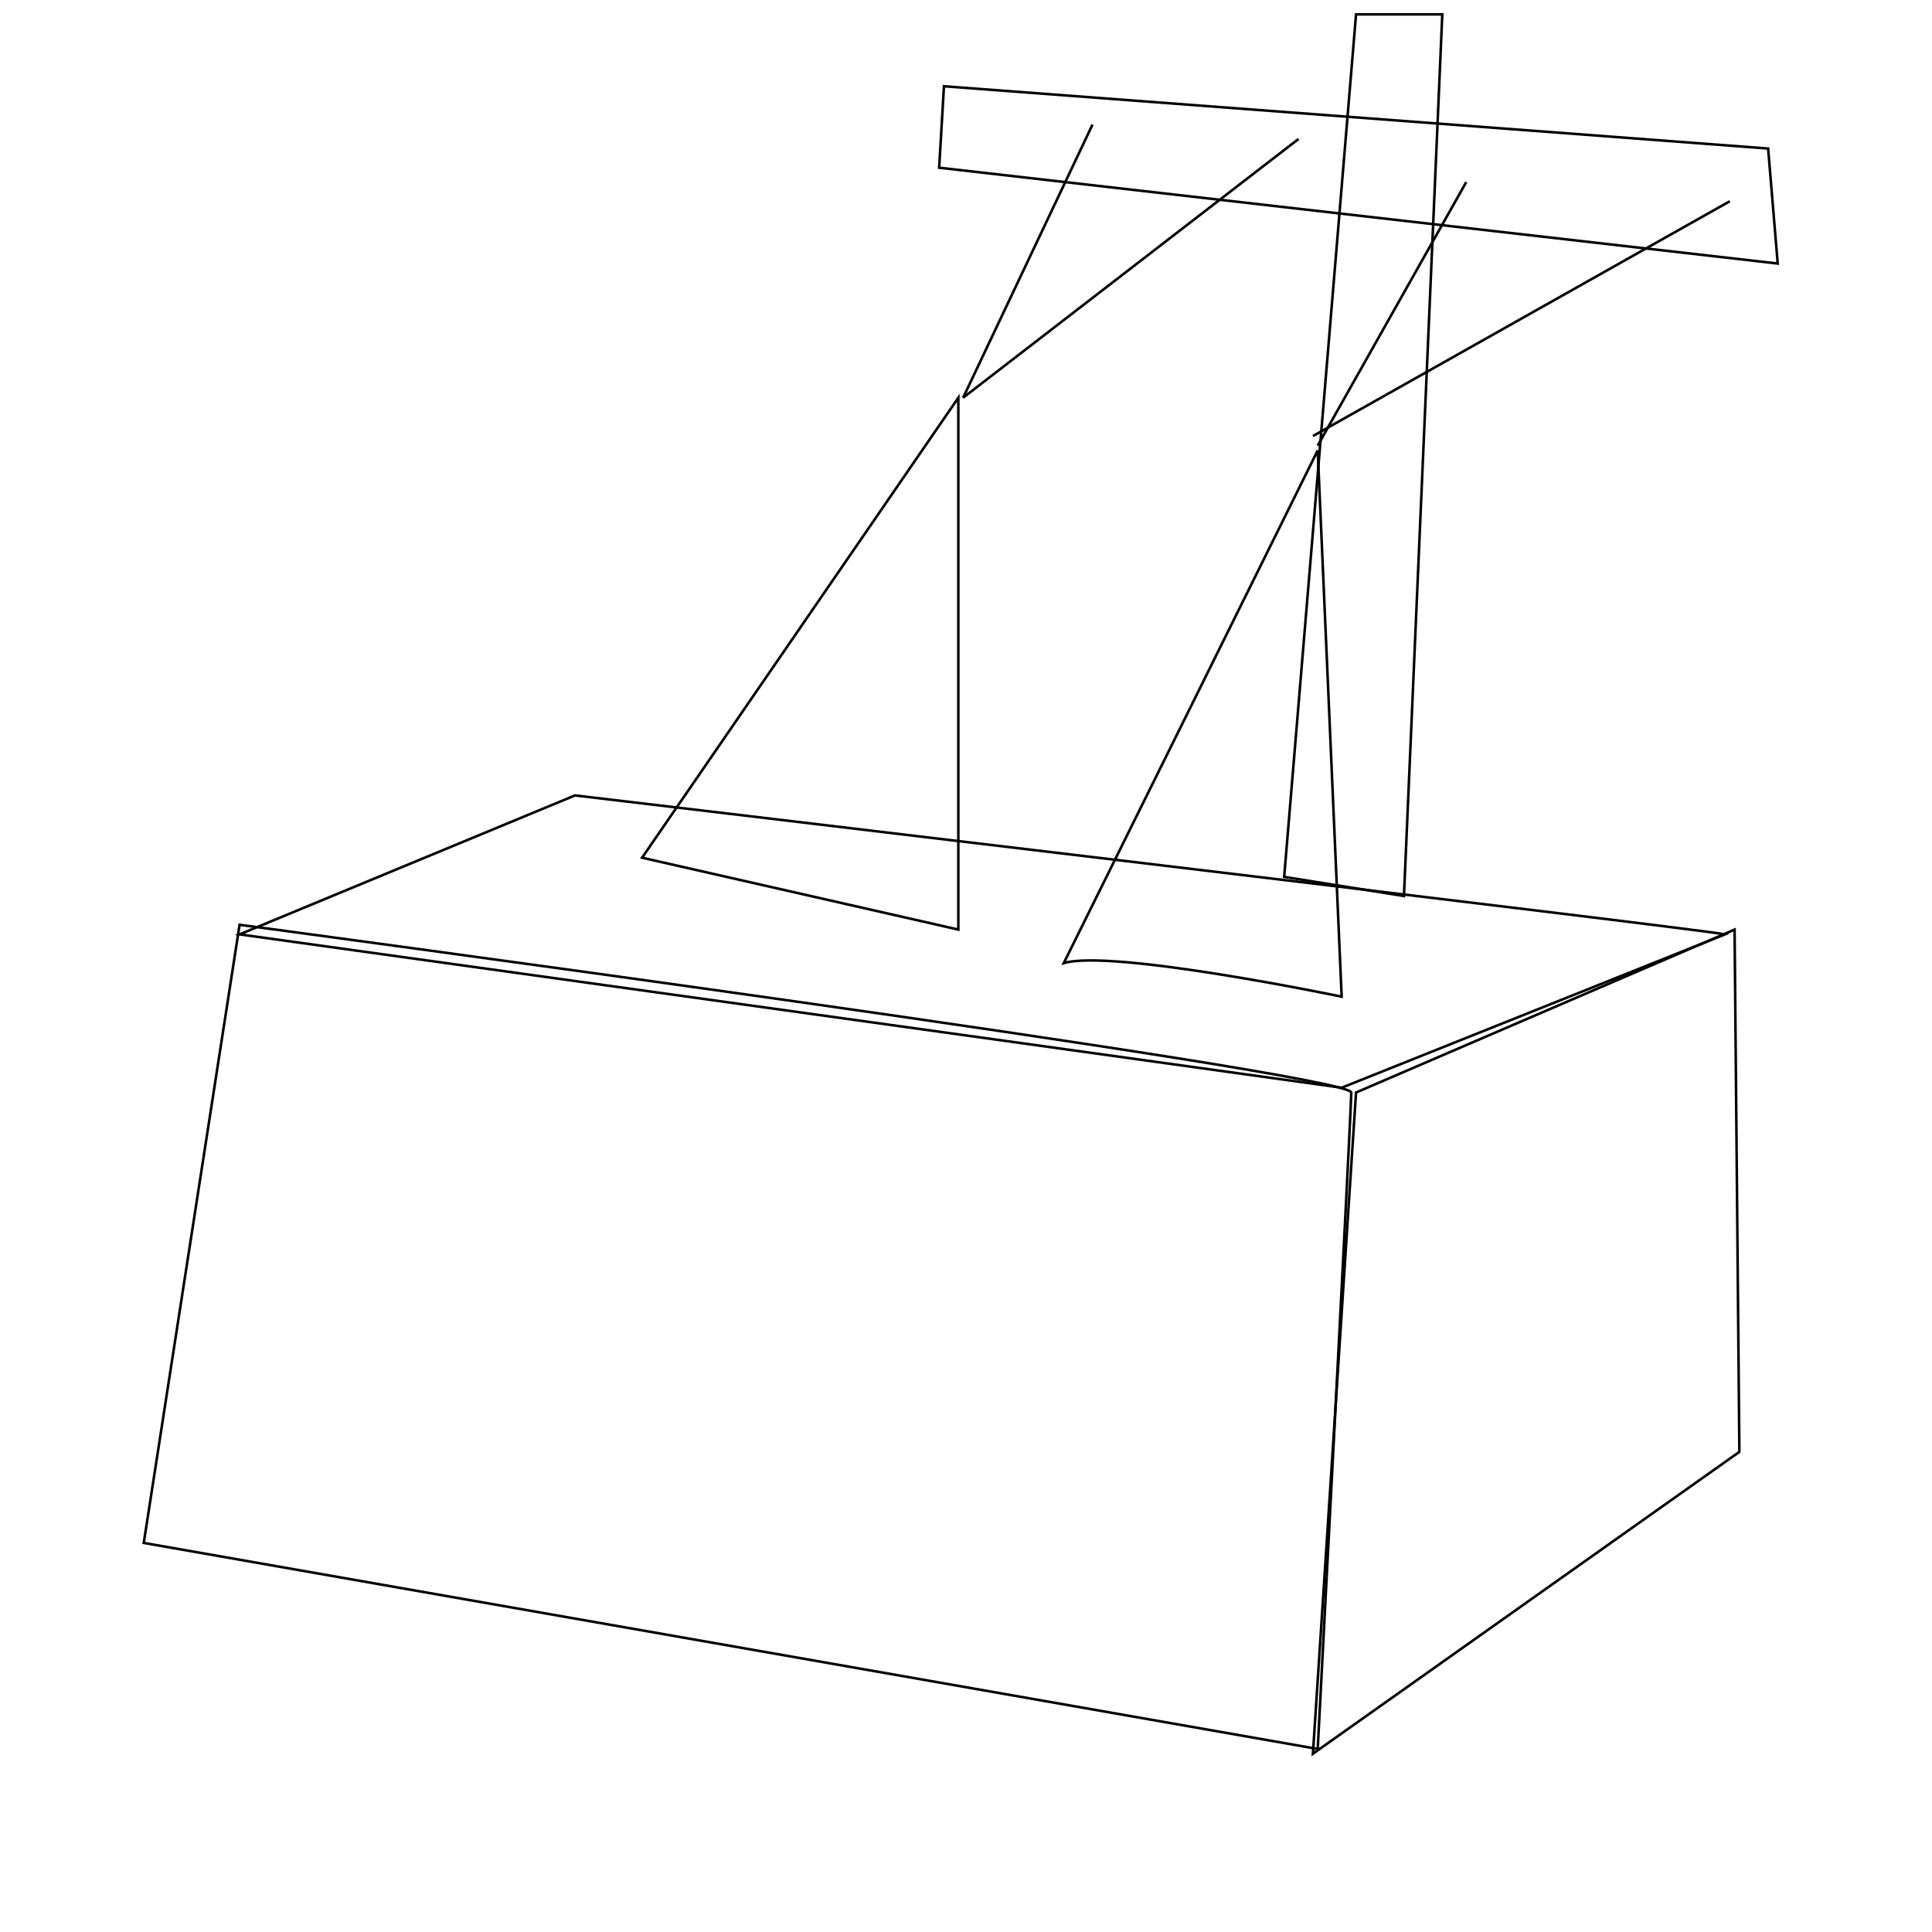
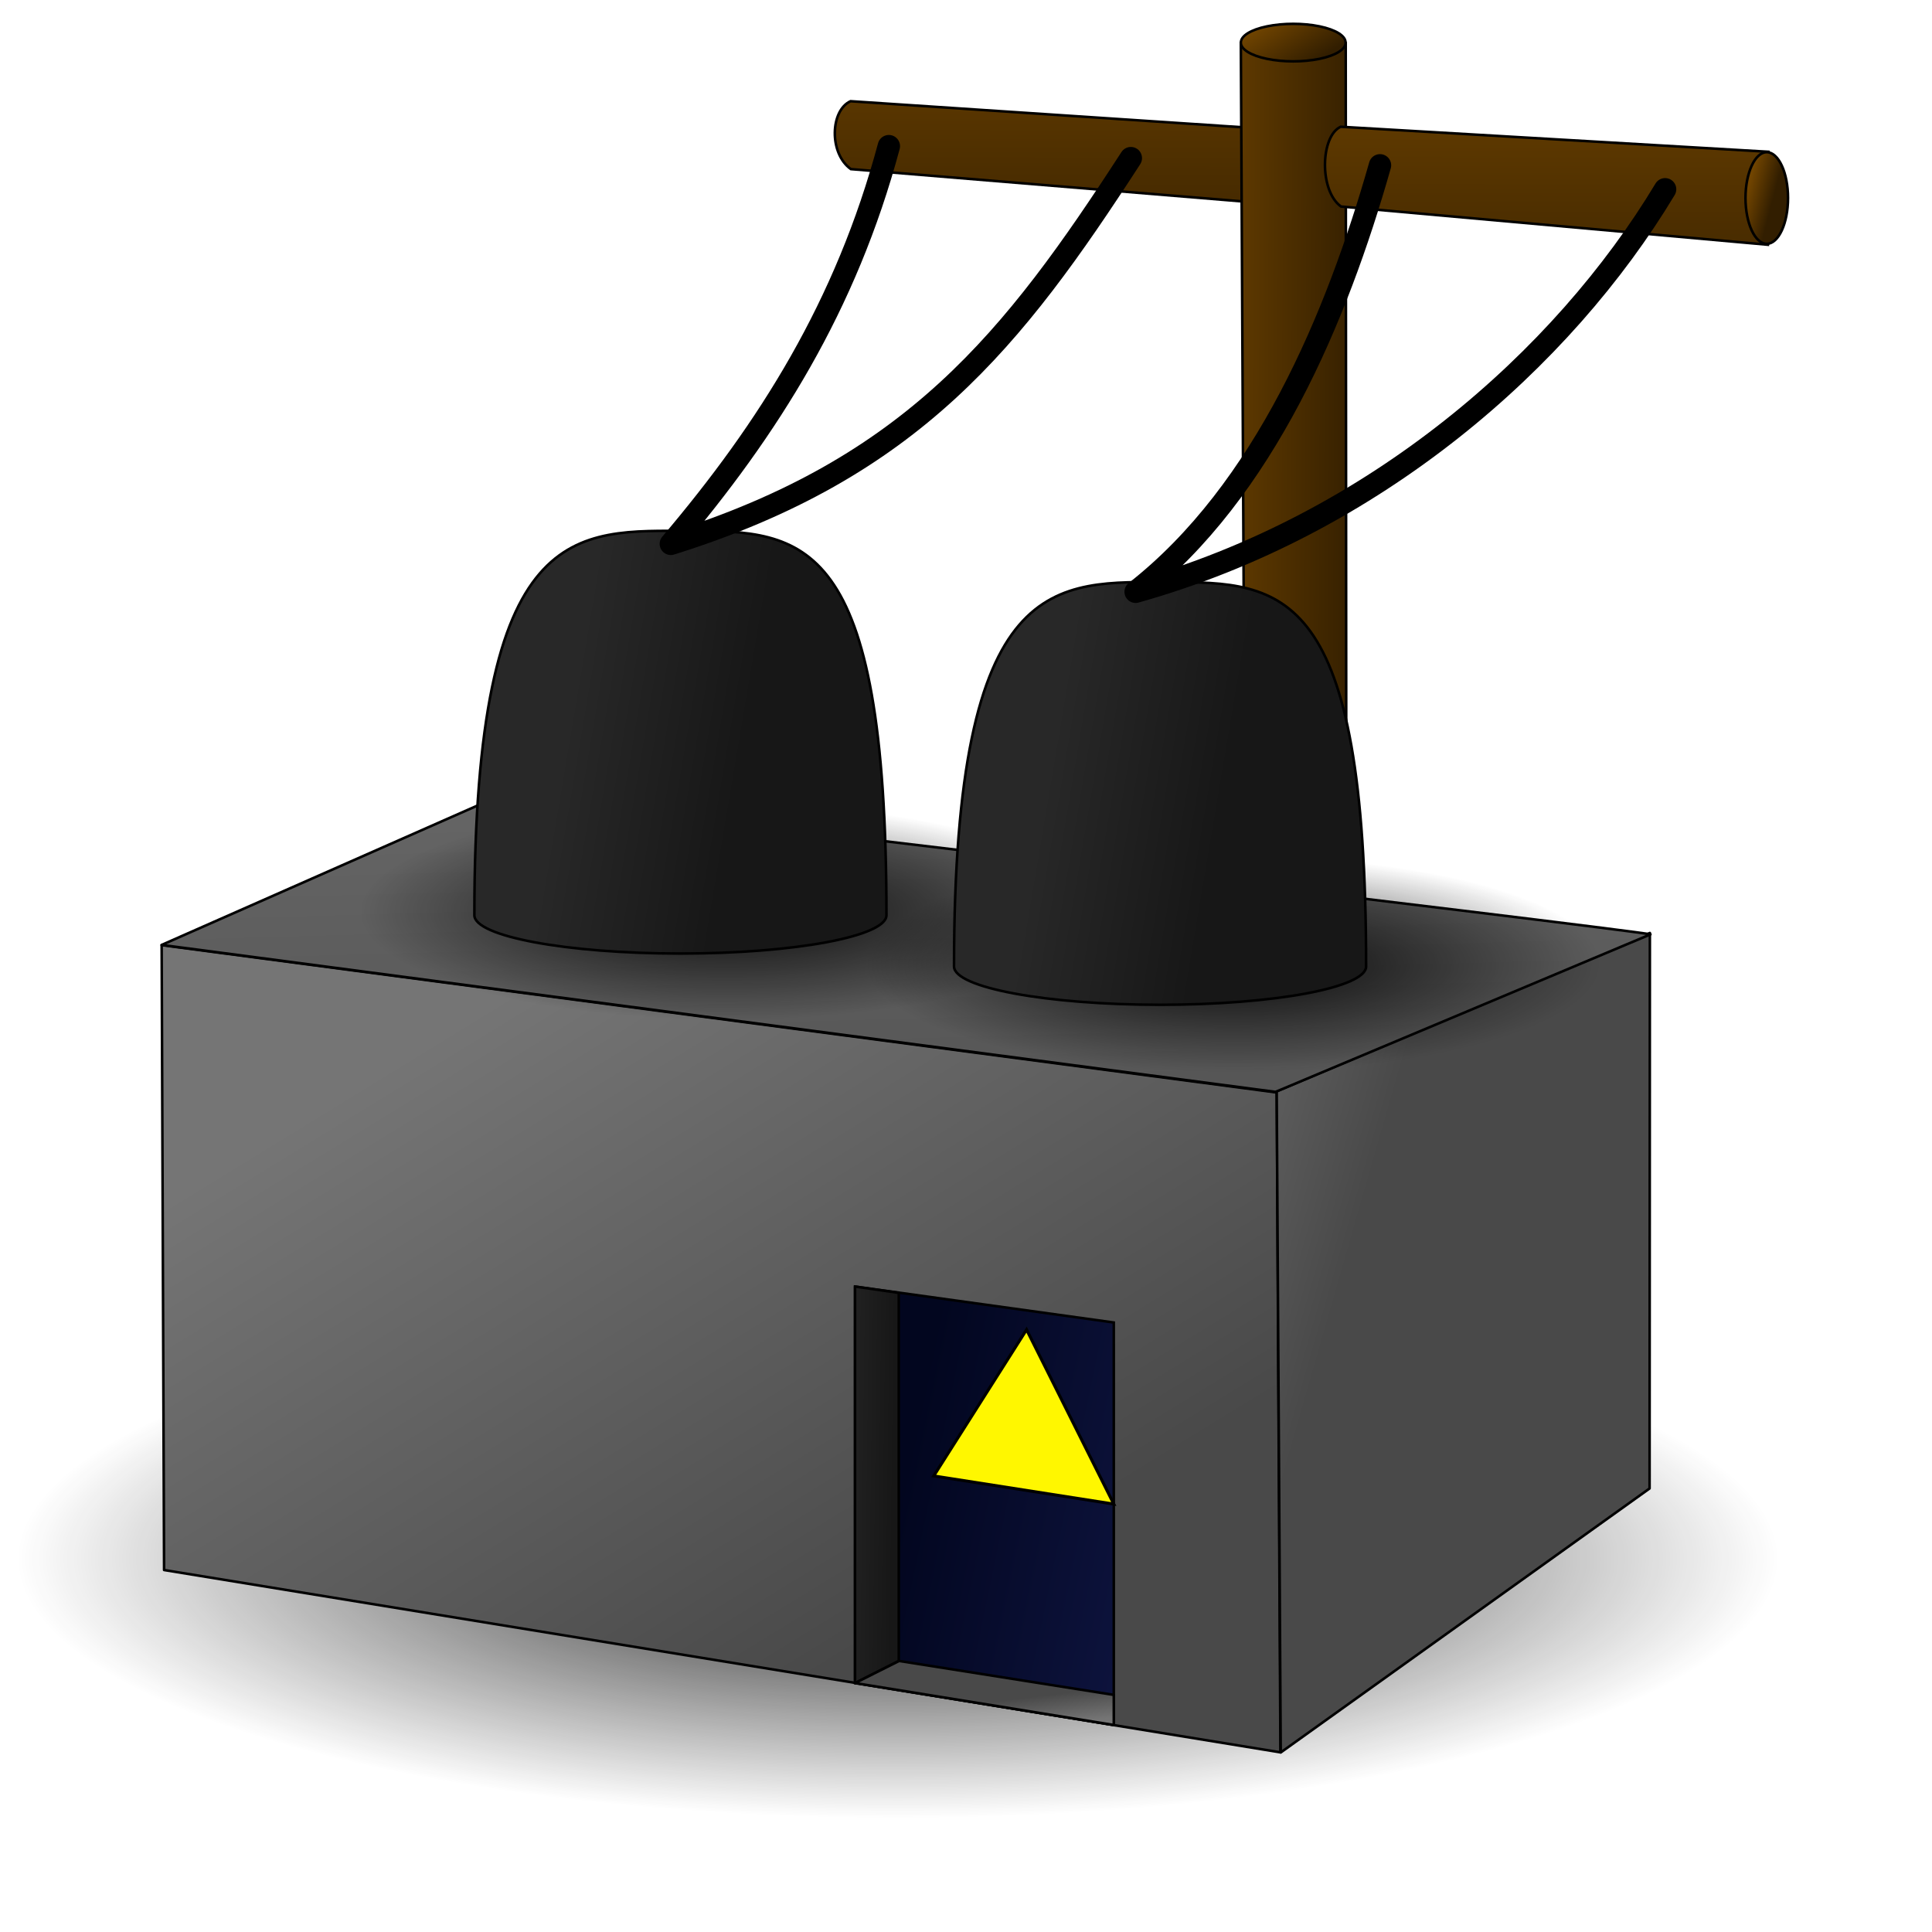
- <svg xmlns="http://www.w3.org/2000/svg" id="svg2" height="200mm" width="200mm">
-   <defs id="defs3" />
+ <svg xmlns="http://www.w3.org/2000/svg" xmlns:xlink="http://www.w3.org/1999/xlink" width="200mm" height="200mm" id="svg2">
+   <defs id="defs3">
+     <linearGradient id="linearGradient9757">
+       <stop id="stop9759" offset="0" style="stop-color:#704400;stop-opacity:1;" />
+       <stop id="stop9761" offset="1" style="stop-color:#321e00;stop-opacity:1;" />
+     </linearGradient>
+     <linearGradient id="linearGradient8983">
+       <stop id="stop8985" offset="0" style="stop-color:#282828;stop-opacity:1;" />
+       <stop id="stop8987" offset="1" style="stop-color:#171717;stop-opacity:1;" />
+     </linearGradient>
+     <linearGradient id="linearGradient8211">
+       <stop id="stop8213" offset="0" style="stop-color:#0e143f;stop-opacity:1;" />
+       <stop id="stop8215" offset="1" style="stop-color:#02061f;stop-opacity:1;" />
+     </linearGradient>
+     <linearGradient id="linearGradient7437">
+       <stop id="stop7439" offset="0" style="stop-color:#000000;stop-opacity:1;" />
+       <stop id="stop7441" offset="1" style="stop-color:#000000;stop-opacity:0;" />
+     </linearGradient>
+     <linearGradient id="linearGradient6649">
+       <stop id="stop6651" offset="0" style="stop-color:#757575;stop-opacity:1;" />
+       <stop id="stop6653" offset="1" style="stop-color:#494949;stop-opacity:1;" />
+     </linearGradient>
+     <linearGradient gradientUnits="userSpaceOnUse" y2="713.686" x2="364.516" y1="479.926" x1="165.958" gradientTransform="matrix(1.176751,0,0,0.849797,-29.16451,0)" id="linearGradient6659" xlink:href="#linearGradient6649" />
+     <linearGradient gradientUnits="userSpaceOnUse" y2="1164.694" x2="255.891" y1="415.34" x1="150.775" gradientTransform="matrix(2.233209,0,0,0.447786,-29.16451,0)" id="linearGradient6667" xlink:href="#linearGradient6649" />
+     <linearGradient gradientUnits="userSpaceOnUse" y2="333.706" x2="822.692" y1="259.794" x1="704.651" gradientTransform="matrix(0.676055,0,0,1.47917,-29.16451,0)" id="linearGradient6675" xlink:href="#linearGradient6649" />
+     <radialGradient gradientUnits="userSpaceOnUse" r="181.116" fy="1070.297" fx="218.973" cy="1070.297" cx="218.973" gradientTransform="scale(1.785929,0.559933)" id="radialGradient7443" xlink:href="#linearGradient7437" />
+     <linearGradient gradientUnits="userSpaceOnUse" y2="192.123" x2="1112.821" y1="183.494" x1="1033.064" gradientTransform="matrix(0.340544,0,0,2.936478,-29.16451,0)" id="linearGradient8209" xlink:href="#linearGradient8983" />
+     <linearGradient gradientUnits="userSpaceOnUse" y2="438.649" x2="499.671" y1="482.339" x1="624.674" gradientTransform="matrix(0.769766,0,0,1.299097,-29.16451,0)" id="linearGradient8223" xlink:href="#linearGradient8211" />
+     <linearGradient gradientUnits="userSpaceOnUse" y2="1320.186" x2="208.372" y1="1339.445" x1="217.666" gradientTransform="matrix(1.98086,0,0,0.504831,-29.16451,0)" id="linearGradient8995" xlink:href="#linearGradient6649" />
+     <linearGradient gradientUnits="userSpaceOnUse" y2="20.351" x2="337.178" y1="8.729" x1="317.196" gradientTransform="scale(1.669304,0.599052)" id="linearGradient9763" xlink:href="#linearGradient9757" />
+     <linearGradient gradientUnits="userSpaceOnUse" y2="58.003" x2="1583.94" y1="51.22" x1="1387.038" gradientTransform="matrix(0.35544,0,0,2.813413,-29.16451,0)" id="linearGradient9771" xlink:href="#linearGradient9757" />
+     <linearGradient gradientUnits="userSpaceOnUse" y2="264.336" x2="228.925" y1="-22.408" x1="231.063" gradientTransform="scale(2.144887,0.466225)" id="linearGradient9779" xlink:href="#linearGradient9757" />
+     <linearGradient y2="264.336" x2="228.925" y1="-22.408" x1="231.063" gradientTransform="matrix(2.144887,0,0,0.466225,184.3998,21.14948)" gradientUnits="userSpaceOnUse" id="linearGradient9783" xlink:href="#linearGradient9757" />
+     <linearGradient gradientUnits="userSpaceOnUse" y2="48.713" x2="1340.039" y1="38.089" x1="1329.564" gradientTransform="scale(0.508597,1.966193)" id="linearGradient9793" xlink:href="#linearGradient9757" />
+     <linearGradient gradientUnits="userSpaceOnUse" y2="239.94" x2="330.09" y1="224.003" x1="254.72" gradientTransform="scale(0.892911,1.119932)" id="linearGradient9804" xlink:href="#linearGradient8983" />
+     <linearGradient y2="239.94" x2="330.09" y1="224.003" x1="254.72" gradientTransform="matrix(0.892911,0,0,1.119932,187.665,20.04586)" gradientUnits="userSpaceOnUse" id="linearGradient9808" xlink:href="#linearGradient8983" />
+     <radialGradient r="181.116" fy="1070.297" fx="218.973" cy="1070.297" cx="218.973" gradientTransform="scale(1.785929,0.559933)" gradientUnits="userSpaceOnUse" id="radialGradient9812" xlink:href="#linearGradient7437" />
+     <radialGradient r="181.116" fy="1070.297" fx="218.973" cy="1070.297" cx="218.973" gradientTransform="scale(1.785929,0.559933)" gradientUnits="userSpaceOnUse" id="radialGradient9816" xlink:href="#linearGradient7437" />
+   </defs>
  <g id="layer1">
-     <path id="path1293" d="M 56.243,603.675 L 93.738,361.83 C 93.738,361.83 528.684,419.948 528.684,427.447 C 528.684,434.946 515.561,684.289 515.561,684.289 L 56.243,603.675 z " style="fill:none;fill-opacity:0.75;fill-rule:evenodd;stroke:#000000;stroke-width:1px;stroke-linecap:butt;stroke-linejoin:miter;stroke-opacity:1" />
-     <path id="path1295" d="M 530.559,427.447 L 678.665,363.705 L 680.54,568.054 L 513.686,686.164 L 530.559,427.447 z " style="fill:none;fill-opacity:0.75;fill-rule:evenodd;stroke:#000000;stroke-width:1px;stroke-linecap:butt;stroke-linejoin:miter;stroke-opacity:1" />
-     <path id="path1297" d="M 674.916,365.579 C 667.417,363.705 224.972,311.211 224.972,311.211 L 93.738,365.579 L 524.934,425.572 L 674.916,365.579 z " style="fill:none;fill-opacity:0.75;fill-rule:evenodd;stroke:#000000;stroke-width:1px;stroke-linecap:butt;stroke-linejoin:miter;stroke-opacity:1" />
-     <path id="path1299" d="M 251.219,335.583 L 374.953,363.705 L 374.953,155.606 L 251.219,335.583 z " style="fill:none;fill-opacity:0.75;fill-rule:evenodd;stroke:#000000;stroke-width:1px;stroke-linecap:butt;stroke-linejoin:miter;stroke-opacity:1" />
-     <path id="path1301" d="M 416.198,376.828 C 434.946,371.204 524.934,389.951 524.934,389.951 L 515.561,176.228 L 416.198,376.828 z " style="fill:none;fill-opacity:0.75;fill-rule:evenodd;stroke:#000000;stroke-width:1px;stroke-linecap:butt;stroke-linejoin:miter;stroke-opacity:1" />
-     <path id="path1303" d="M 369.329,33.746 L 367.454,65.617 L 695.538,103.112 L 691.789,58.118 L 369.329,33.746 z " style="fill:none;fill-opacity:0.75;fill-rule:evenodd;stroke:#000000;stroke-width:1px;stroke-linecap:butt;stroke-linejoin:miter;stroke-opacity:1" />
-     <path id="path1305" d="M 530.559,5.624 L 502.437,343.082 L 549.306,350.581 L 564.304,5.624 L 530.559,5.624 z " style="fill:none;fill-opacity:0.75;fill-rule:evenodd;stroke:#000000;stroke-width:1px;stroke-linecap:butt;stroke-linejoin:miter;stroke-opacity:1" />
-     <path id="path1307" d="M 427.447,48.744 L 376.828,155.606 L 427.447,48.744 z " style="fill:none;fill-opacity:0.75;fill-rule:evenodd;stroke:#000000;stroke-width:1px;stroke-linecap:butt;stroke-linejoin:miter;stroke-opacity:1" />
-     <path id="path1309" d="M 515.561,174.353 L 573.678,71.241 L 515.561,174.353 z " style="fill:none;fill-opacity:0.75;fill-rule:evenodd;stroke:#000000;stroke-width:1px;stroke-linecap:butt;stroke-linejoin:miter;stroke-opacity:1" />
-     <path id="path1311" d="M 376.828,155.606 L 508.062,54.368 L 376.828,155.606 z " style="fill:none;fill-opacity:0.75;fill-rule:evenodd;stroke:#000000;stroke-width:1px;stroke-linecap:butt;stroke-linejoin:miter;stroke-opacity:1" />
-     <path id="path1313" d="M 513.686,170.604 L 676.79,78.74 L 513.686,170.604 z " style="fill:none;fill-opacity:0.75;fill-rule:evenodd;stroke:#000000;stroke-width:1px;stroke-linecap:butt;stroke-linejoin:miter;stroke-opacity:1" />
+     <path transform="matrix(1.065574,0,0,1,-65.41369,10.60528)" d="M 714.531 599.294 A 323.461 101.413 0 1 1  67.609,599.294 A 323.461 101.413 0 1 1  714.531 599.294 z" id="path6677" style="opacity:0.901;fill:url(#radialGradient7443);fill-opacity:1;stroke:none;stroke-width:6;stroke-linecap:round;stroke-linejoin:round;stroke-miterlimit:4;stroke-opacity:1" />
+     <path style="fill:url(#linearGradient6659);fill-opacity:1;fill-rule:evenodd;stroke:#000000;stroke-width:1px;stroke-linecap:round;stroke-linejoin:round;stroke-opacity:1" d="M 64.197,614.28 L 63.248,369.784 L 499.519,427.447 L 500.978,685.615 L 64.197,614.28 z " id="path1293" />
+     <path id="path3575" d="M 334.54,658.511 L 334.54,503.375 L 435.777,517.435 L 435.777,674.916 L 334.54,658.511 z " style="fill:url(#linearGradient8223);fill-opacity:1;fill-rule:evenodd;stroke:#000000;stroke-width:1px;stroke-linecap:butt;stroke-linejoin:miter;stroke-opacity:1" />
+     <path style="fill:url(#linearGradient6675);fill-opacity:1;fill-rule:evenodd;stroke:#000000;stroke-width:1px;stroke-linecap:round;stroke-linejoin:round;stroke-opacity:1" d="M 499.519,426.978 L 645.524,365.03 L 645.41,582.37 L 501.092,685.667 L 499.519,426.978 z " id="path1295" />
+     <path style="fill:url(#linearGradient6667);fill-opacity:1;fill-rule:evenodd;stroke:#000000;stroke-width:1px;stroke-linecap:round;stroke-linejoin:round;stroke-opacity:1" d="M 645.751,365.579 C 638.252,363.705 195.807,311.211 195.807,311.211 L 63.241,369.71 L 499.051,427.212 L 645.751,365.579 z " id="path1297" />
+     <path transform="matrix(0.444739,0,0,0.41737,308.6162,127.119)" d="M 714.531 599.294 A 323.461 101.413 0 1 1  67.609,599.294 A 323.461 101.413 0 1 1  714.531 599.294 z" id="path9814" style="opacity:0.901;fill:url(#radialGradient9816);fill-opacity:1;stroke:none;stroke-width:6;stroke-linecap:round;stroke-linejoin:round;stroke-miterlimit:4;stroke-opacity:1" />
+     <path style="stroke-opacity:1;stroke-linejoin:miter;stroke-linecap:butt;stroke-width:1px;stroke:#000000;fill-rule:evenodd;fill-opacity:1.0;fill:url(#linearGradient9779)" d="M 332.787,39.598 C 324.871,43.151 324.246,59.961 332.901,66.166 L 491.387,79.25 L 491.614,50.164 L 332.787,39.598 z " id="path1303" />
+     <path style="fill:url(#linearGradient9771);fill-opacity:1;fill-rule:evenodd;stroke:#000000;stroke-width:1px;stroke-linecap:butt;stroke-linejoin:miter;stroke-opacity:1" d="M 485.486,16.892 L 487.192,346.396 L 526.77,350.581 L 526.523,16.892 L 485.486,16.892 z " id="path1305" />
+     <path id="path3577" d="M 365.32,577.467 L 401.649,520.221 L 435.776,588.476 L 365.32,577.467 z " style="fill:#fff700;fill-opacity:1;fill-rule:evenodd;stroke:#000000;stroke-width:1.174px;stroke-linecap:butt;stroke-linejoin:miter;stroke-opacity:1" />
+     <path id="path4355" d="M 334.54,658.511 L 334.54,503.375 L 351.647,505.835 L 351.647,649.841 L 334.54,658.511 z " style="fill:url(#linearGradient8209);fill-opacity:1;fill-rule:evenodd;stroke:#000000;stroke-width:1px;stroke-linecap:round;stroke-linejoin:round;stroke-opacity:1" />
+     <path id="path5117" d="M 334.54,658.511 L 351.774,649.86 L 435.777,663.134 L 435.777,674.916 L 334.54,658.511 z " style="fill:url(#linearGradient8995);fill-opacity:1;fill-rule:evenodd;stroke:#000000;stroke-width:1px;stroke-linecap:round;stroke-linejoin:round;stroke-opacity:1" />
+     <path transform="matrix(0.965656,0,0,1,-10.54547,0)" d="M 556.114 16.667 A 21.211 7.291 0 1 1  513.693,16.667 A 21.211 7.291 0 1 1  556.114 16.667 z" id="path8997" style="fill:url(#linearGradient9763);fill-opacity:1;stroke:#000000;stroke-width:1;stroke-linecap:round;stroke-linejoin:round;stroke-miterlimit:4;stroke-opacity:1" />
+     <path style="fill:url(#linearGradient9783);fill-opacity:1;fill-rule:evenodd;stroke:#000000;stroke-width:1px;stroke-linecap:butt;stroke-linejoin:miter;stroke-opacity:1" d="M 524.564,49.593 C 516.648,53.146 516.023,74.596 524.678,80.801 L 691.694,95.76 L 691.922,59.382 L 524.564,49.593 z " id="path9781" />
+     <path transform="translate(10.83272,-12.63397)" d="M 688.742 90.106 A 8.319 17.927 0 1 1  672.104,90.106 A 8.319 17.927 0 1 1  688.742 90.106 z" id="path9785" style="fill:url(#linearGradient9793);fill-opacity:1;stroke:#000000;stroke-width:1;stroke-linecap:round;stroke-linejoin:round;stroke-miterlimit:4;stroke-opacity:1" />
+     <path transform="matrix(0.444739,0,0,0.41737,110.4517,106.6652)" d="M 714.531 599.294 A 323.461 101.413 0 1 1  67.609,599.294 A 323.461 101.413 0 1 1  714.531 599.294 z" id="path9810" style="opacity:0.901;fill:url(#radialGradient9812);fill-opacity:1;stroke:none;stroke-width:6;stroke-linecap:round;stroke-linejoin:round;stroke-miterlimit:4;stroke-opacity:1" />
+     <path id="path9795" d="M 346.832,358.08 C 346.832,366.359 310.716,373.078 266.217,373.078 C 221.717,373.078 185.602,366.359 185.602,358.08 C 185.602,202.283 225.467,207.722 269.966,207.722 C 314.466,207.722 346.832,209.208 346.832,358.08 z " style="fill:url(#linearGradient9804);fill-opacity:1.0;stroke:#000000;stroke-width:1;stroke-linecap:round;stroke-linejoin:round;stroke-miterlimit:4;stroke-opacity:1" />
+     <path id="path9806" d="M 534.497,378.126 C 534.497,386.405 498.381,393.124 453.882,393.124 C 409.382,393.124 373.267,386.405 373.267,378.126 C 373.267,222.329 413.132,227.768 457.631,227.768 C 502.131,227.768 534.497,229.254 534.497,378.126 z " style="fill:url(#linearGradient9808);fill-opacity:1;stroke:#000000;stroke-width:1;stroke-linecap:round;stroke-linejoin:round;stroke-miterlimit:4;stroke-opacity:1" />
+     <path id="path9832" d="M 347.769,57.18 C 331.002,119.756 300.726,167.674 262.467,212.786 C 357.143,183.102 396.513,132.796 442.445,61.867" style="stroke-miterlimit:4;stroke-dasharray:none;stroke-opacity:1;stroke-linejoin:round;stroke-linecap:round;stroke-width:8.75;stroke:#000000;fill-rule:evenodd;fill-opacity:0.75;fill:none" />
+     <path id="path9834" d="M 539.933,64.679 C 523.06,124.047 494.771,191.989 444.319,231.534 C 537.745,205.287 611.486,140.607 651.481,74.053" style="stroke-miterlimit:4;stroke-dasharray:none;stroke-opacity:1;stroke-linejoin:round;stroke-linecap:round;stroke-width:8.75;stroke:#000000;fill-rule:evenodd;fill-opacity:0.75;fill:none" />
  </g>
</svg>
